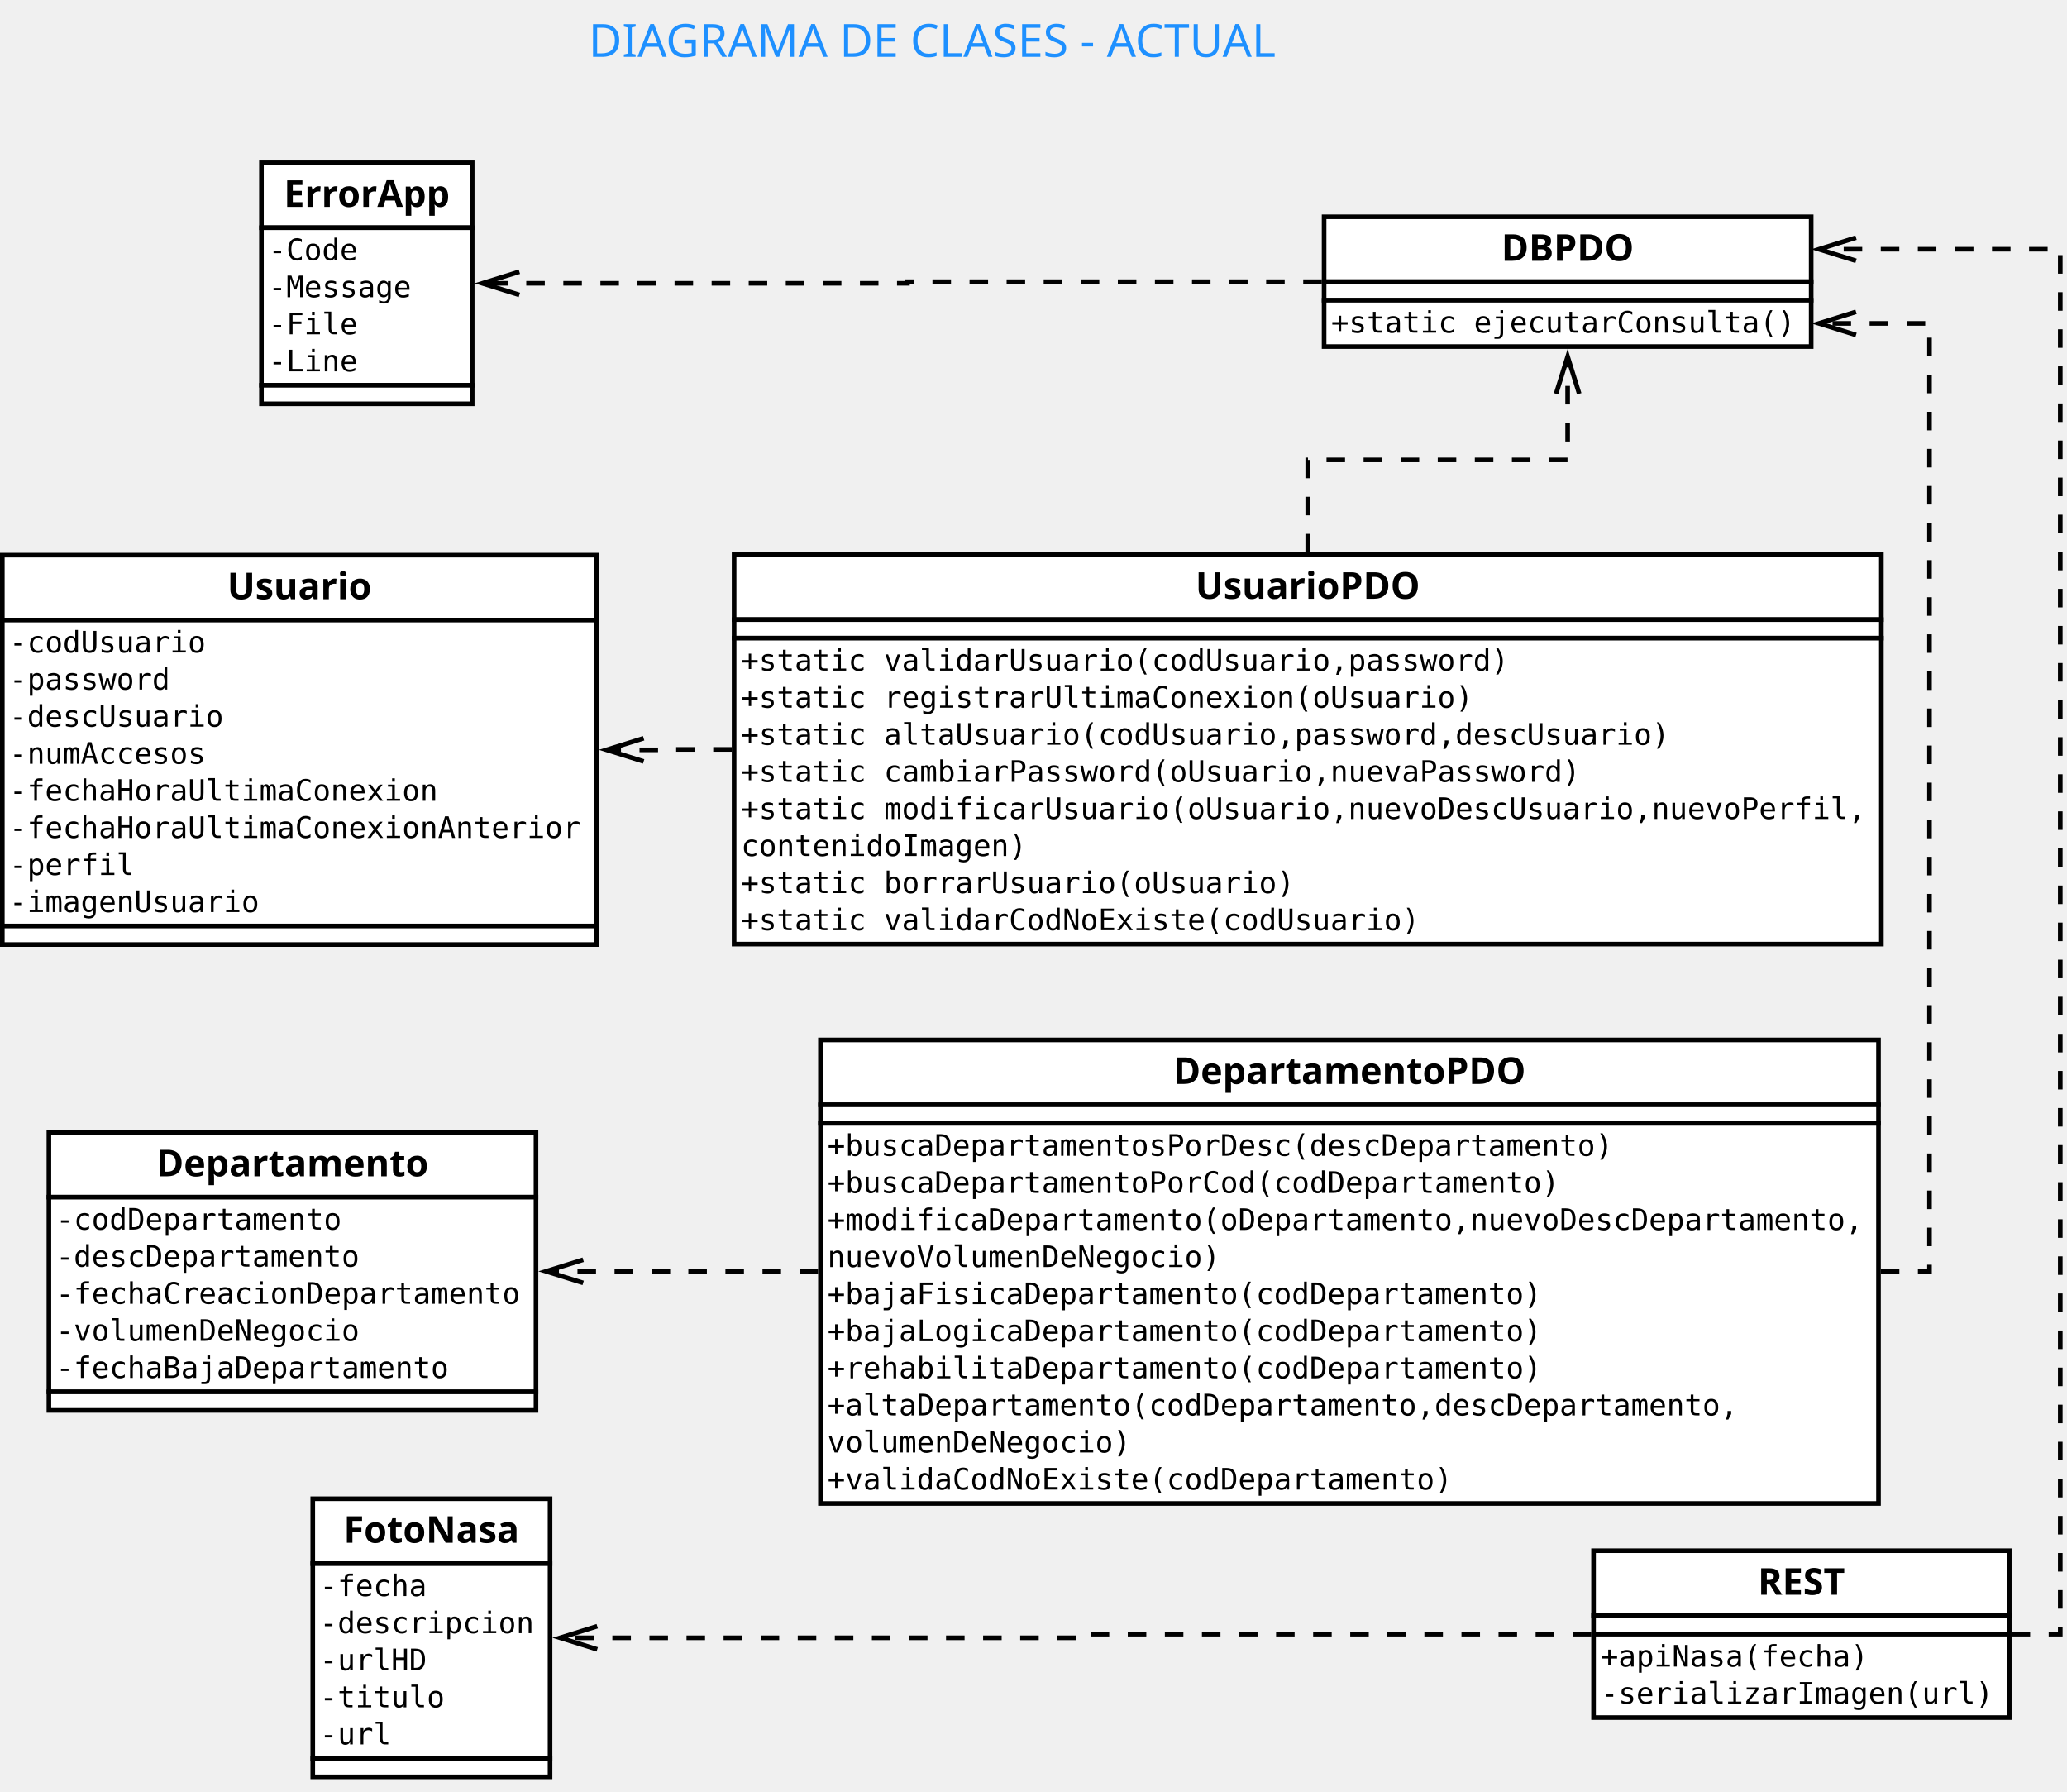
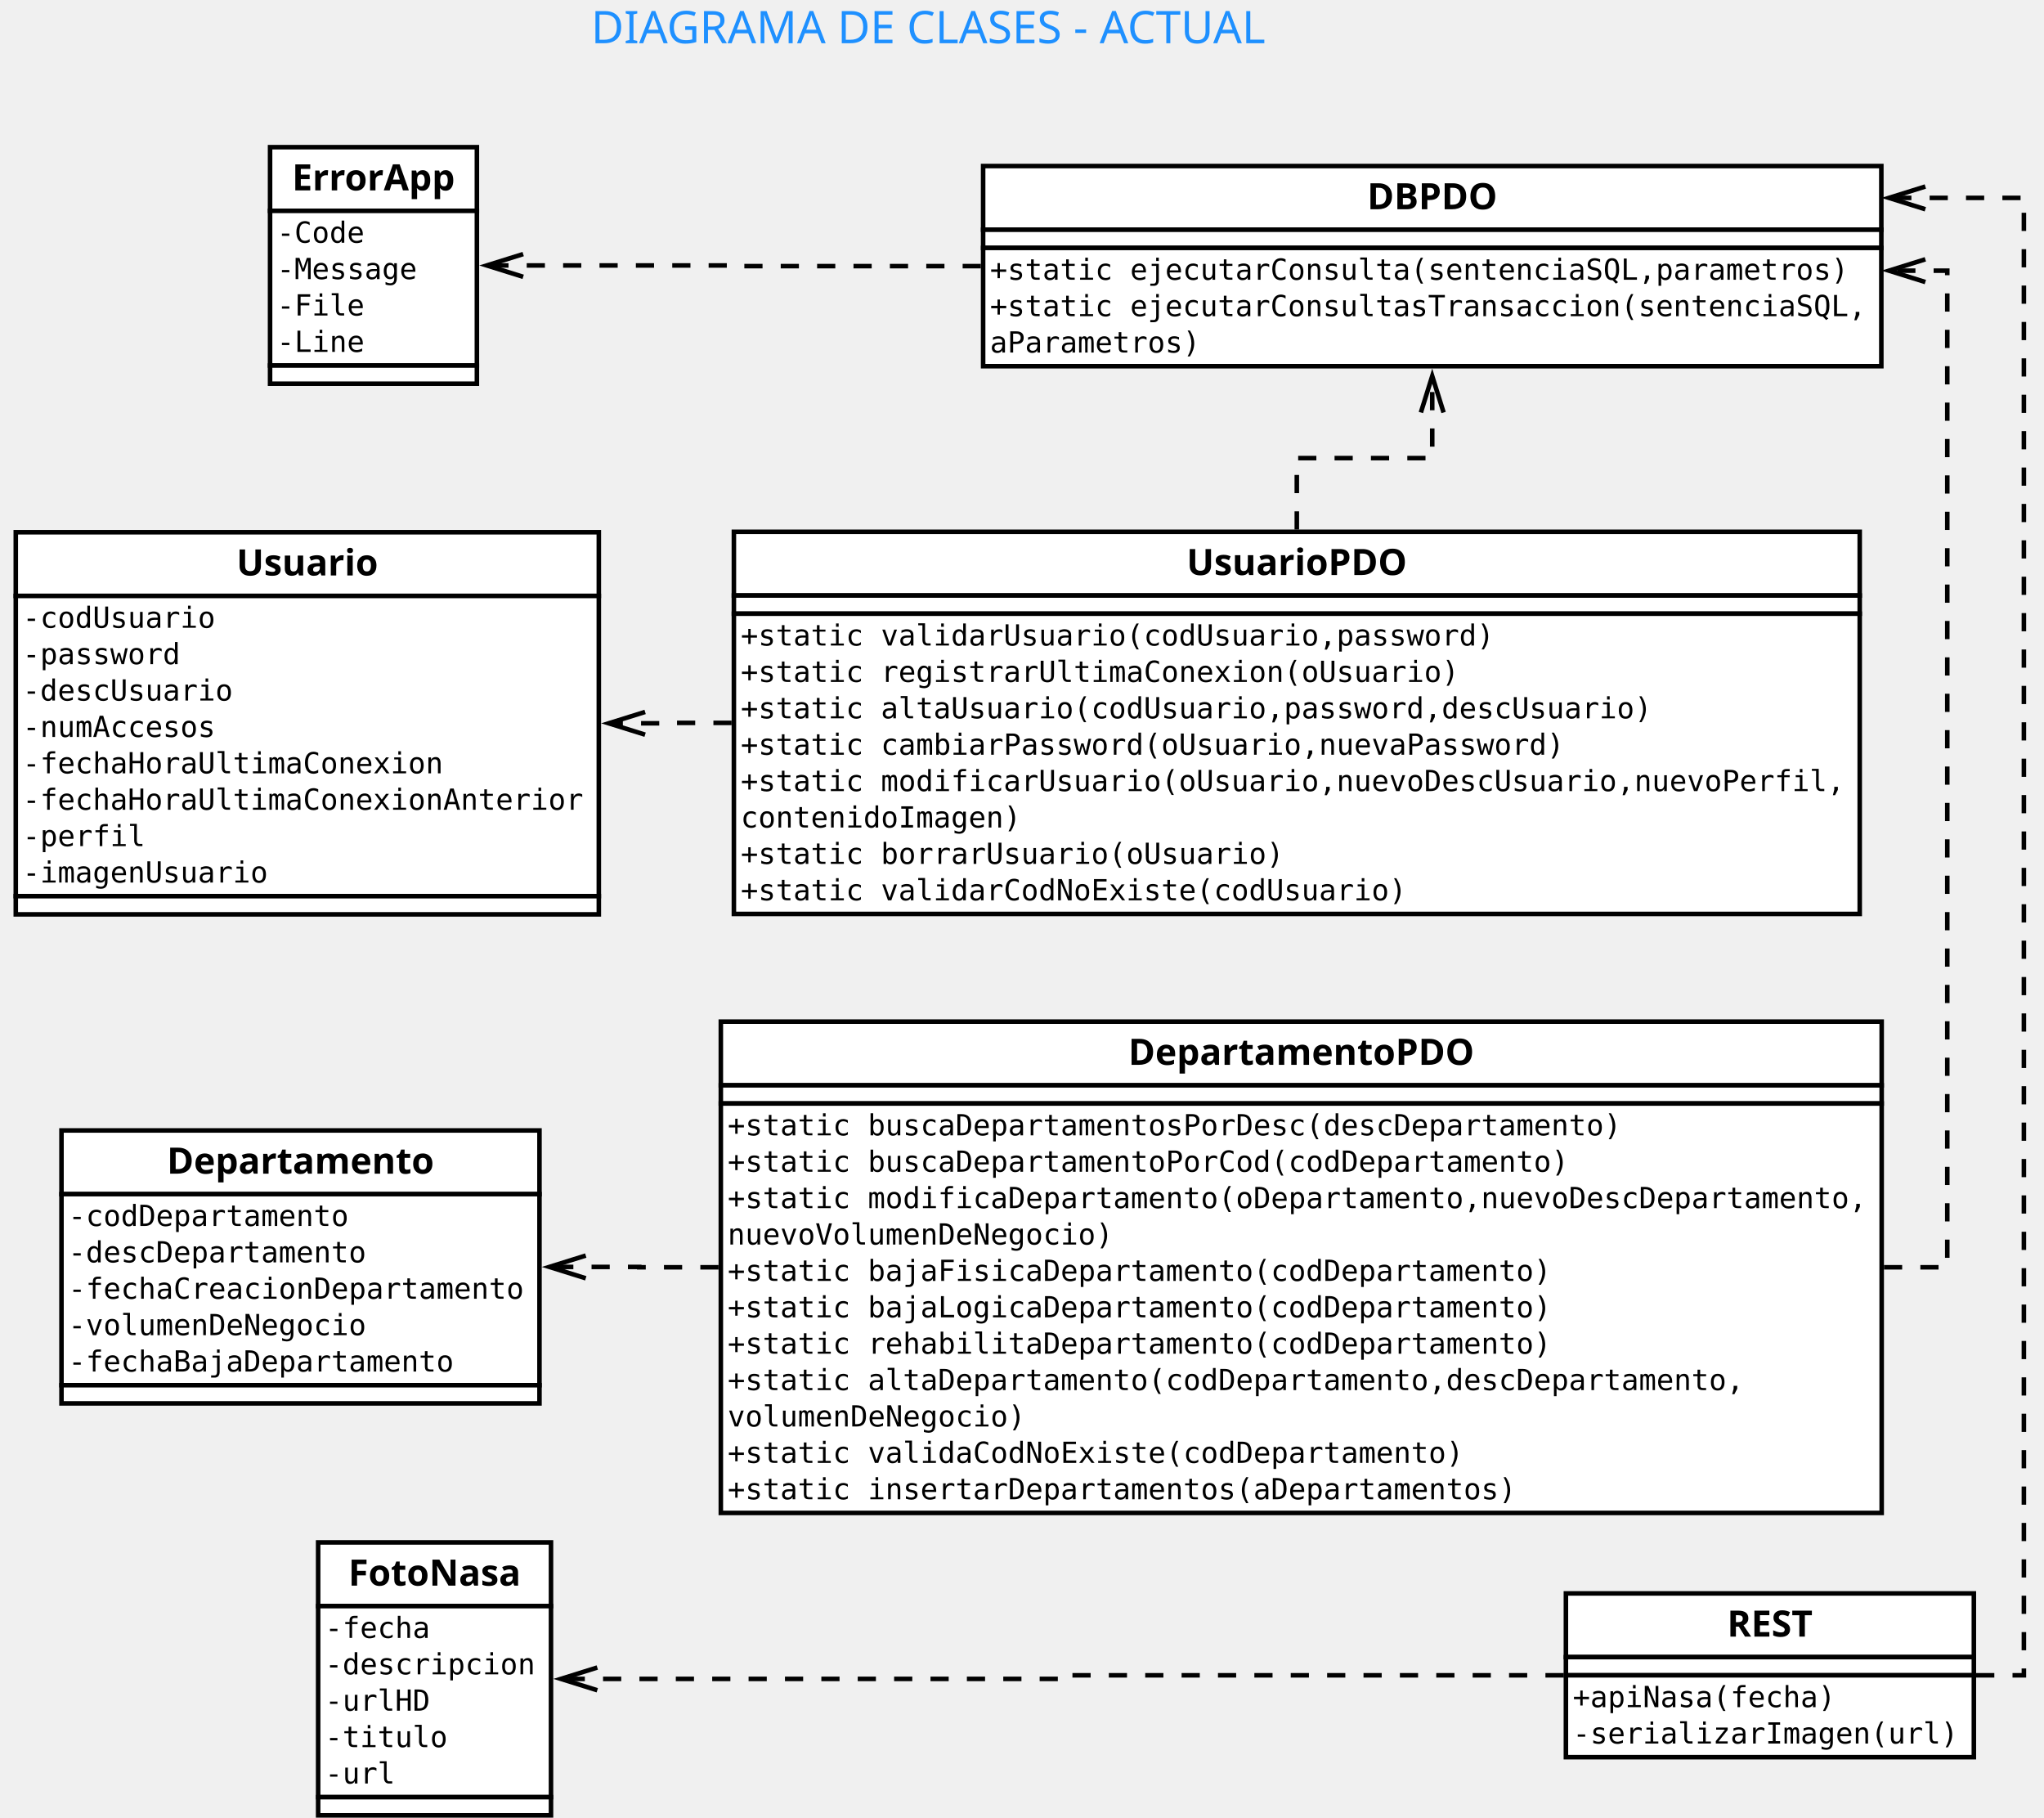
- <svg xmlns="http://www.w3.org/2000/svg" width="45cm" height="39cm" viewBox="62 0 892 762">
+ <svg xmlns="http://www.w3.org/2000/svg" width="45cm" height="40cm" viewBox="62 0 887 799">
  <g>
    <rect style="fill: #ffffff" x="378.798" y="233.812" width="495.1" height="28" />
    <rect style="fill: none; fill-opacity:0; stroke-width: 2; stroke: #000000" x="378.798" y="233.812" width="495.1" height="28" />
    <text font-size="16" style="fill: #000000;text-anchor:middle;font-family:sans-serif;font-style:normal;font-weight:700" x="626.348" y="252.812">UsuarioPDO</text>
    <rect style="fill: #ffffff" x="378.798" y="261.812" width="495.1" height="8" />
    <rect style="fill: none; fill-opacity:0; stroke-width: 2; stroke: #000000" x="378.798" y="261.812" width="495.1" height="8" />
    <rect style="fill: #ffffff" x="378.798" y="269.812" width="495.1" height="132" />
    <rect style="fill: none; fill-opacity:0; stroke-width: 2; stroke: #000000" x="378.798" y="269.812" width="495.1" height="132" />
    <text font-size="12.8" style="fill: #000000;text-anchor:start;font-family:monospace;font-style:normal;font-weight:normal" x="381.798" y="283.812">+static validarUsuario(codUsuario,password)</text>
    <text font-size="12.8" style="fill: #000000;text-anchor:start;font-family:monospace;font-style:normal;font-weight:normal" x="381.798" y="299.812">+static registrarUltimaConexion(oUsuario)</text>
    <text font-size="12.8" style="fill: #000000;text-anchor:start;font-family:monospace;font-style:normal;font-weight:normal" x="381.798" y="315.812">+static altaUsuario(codUsuario,password,descUsuario)</text>
    <text font-size="12.8" style="fill: #000000;text-anchor:start;font-family:monospace;font-style:normal;font-weight:normal" x="381.798" y="331.812">+static cambiarPassword(oUsuario,nuevaPassword)</text>
    <text font-size="12.8" style="fill: #000000;text-anchor:start;font-family:monospace;font-style:normal;font-weight:normal" x="381.798" y="347.812">+static modificarUsuario(oUsuario,nuevoDescUsuario,nuevoPerfil,</text>
    <text font-size="12.8" style="fill: #000000;text-anchor:start;font-family:monospace;font-style:normal;font-weight:normal" x="381.798" y="363.812">                         contenidoImagen)</text>
    <text font-size="12.8" style="fill: #000000;text-anchor:start;font-family:monospace;font-style:normal;font-weight:normal" x="381.798" y="379.812">+static borrarUsuario(oUsuario)</text>
    <text font-size="12.8" style="fill: #000000;text-anchor:start;font-family:monospace;font-style:normal;font-weight:normal" x="381.798" y="395.812">+static validarCodNoExiste(codUsuario)</text>
  </g>
  <g>
    <rect style="fill: #ffffff" x="63" y="234" width="256.4" height="28" />
    <rect style="fill: none; fill-opacity:0; stroke-width: 2; stroke: #000000" x="63" y="234" width="256.4" height="28" />
    <text font-size="16" style="fill: #000000;text-anchor:middle;font-family:sans-serif;font-style:normal;font-weight:700" x="191.2" y="253">Usuario</text>
    <rect style="fill: #ffffff" x="63" y="262" width="256.4" height="132" />
    <rect style="fill: none; fill-opacity:0; stroke-width: 2; stroke: #000000" x="63" y="262" width="256.4" height="132" />
    <text font-size="12.8" style="fill: #000000;text-anchor:start;font-family:monospace;font-style:normal;font-weight:normal" x="66" y="276">-codUsuario</text>
    <text font-size="12.8" style="fill: #000000;text-anchor:start;font-family:monospace;font-style:normal;font-weight:normal" x="66" y="292">-password</text>
    <text font-size="12.8" style="fill: #000000;text-anchor:start;font-family:monospace;font-style:normal;font-weight:normal" x="66" y="308">-descUsuario</text>
    <text font-size="12.8" style="fill: #000000;text-anchor:start;font-family:monospace;font-style:normal;font-weight:normal" x="66" y="324">-numAccesos</text>
    <text font-size="12.8" style="fill: #000000;text-anchor:start;font-family:monospace;font-style:normal;font-weight:normal" x="66" y="340">-fechaHoraUltimaConexion</text>
    <text font-size="12.8" style="fill: #000000;text-anchor:start;font-family:monospace;font-style:normal;font-weight:normal" x="66" y="356">-fechaHoraUltimaConexionAnterior</text>
    <text font-size="12.8" style="fill: #000000;text-anchor:start;font-family:monospace;font-style:normal;font-weight:normal" x="66" y="372">-perfil</text>
    <text font-size="12.8" style="fill: #000000;text-anchor:start;font-family:monospace;font-style:normal;font-weight:normal" x="66" y="388">-imagenUsuario</text>
    <rect style="fill: #ffffff" x="63" y="394" width="256.4" height="8" />
    <rect style="fill: none; fill-opacity:0; stroke-width: 2; stroke: #000000" x="63" y="394" width="256.4" height="8" />
  </g>
  <g>
    <rect style="fill: #ffffff" x="174.827" y="64.703" width="90.95" height="28" />
    <rect style="fill: none; fill-opacity:0; stroke-width: 2; stroke: #000000" x="174.827" y="64.703" width="90.95" height="28" />
    <text font-size="16" style="fill: #000000;text-anchor:middle;font-family:sans-serif;font-style:normal;font-weight:700" x="220.302" y="83.703">ErrorApp</text>
    <rect style="fill: #ffffff" x="174.827" y="92.703" width="90.95" height="68" />
    <rect style="fill: none; fill-opacity:0; stroke-width: 2; stroke: #000000" x="174.827" y="92.703" width="90.95" height="68" />
    <text font-size="12.8" style="fill: #000000;text-anchor:start;font-family:monospace;font-style:normal;font-weight:normal" x="177.827" y="106.703">-Code</text>
    <text font-size="12.8" style="fill: #000000;text-anchor:start;font-family:monospace;font-style:normal;font-weight:normal" x="177.827" y="122.703">-Message</text>
    <text font-size="12.8" style="fill: #000000;text-anchor:start;font-family:monospace;font-style:normal;font-weight:normal" x="177.827" y="138.703">-File</text>
    <text font-size="12.8" style="fill: #000000;text-anchor:start;font-family:monospace;font-style:normal;font-weight:normal" x="177.827" y="154.703">-Line</text>
    <rect style="fill: #ffffff" x="174.827" y="160.703" width="90.95" height="8" />
    <rect style="fill: none; fill-opacity:0; stroke-width: 2; stroke: #000000" x="174.827" y="160.703" width="90.95" height="8" />
  </g>
  <g>
-     <rect style="fill: #ffffff" x="633.404" y="88" width="210.2" height="28" />
-     <rect style="fill: none; fill-opacity:0; stroke-width: 2; stroke: #000000" x="633.404" y="88" width="210.2" height="28" />
-     <text font-size="16" style="fill: #000000;text-anchor:middle;font-family:sans-serif;font-style:normal;font-weight:700" x="738.504" y="107">DBPDO</text>
-     <rect style="fill: #ffffff" x="633.404" y="116" width="210.2" height="8" />
-     <rect style="fill: none; fill-opacity:0; stroke-width: 2; stroke: #000000" x="633.404" y="116" width="210.2" height="8" />
-     <rect style="fill: #ffffff" x="633.404" y="124" width="210.2" height="20" />
-     <rect style="fill: none; fill-opacity:0; stroke-width: 2; stroke: #000000" x="633.404" y="124" width="210.2" height="20" />
-     <text font-size="12.8" style="fill: #000000;text-anchor:start;font-family:monospace;font-style:normal;font-weight:normal" x="636.404" y="138">+static ejecutarConsulta()</text>
+     <rect style="fill: #ffffff" x="488.404" y="73" width="395" height="28" />
+     <rect style="fill: none; fill-opacity:0; stroke-width: 2; stroke: #000000" x="488.404" y="73" width="395" height="28" />
+     <text font-size="16" style="fill: #000000;text-anchor:middle;font-family:sans-serif;font-style:normal;font-weight:700" x="685.904" y="92">DBPDO</text>
+     <rect style="fill: #ffffff" x="488.404" y="101" width="395" height="8" />
+     <rect style="fill: none; fill-opacity:0; stroke-width: 2; stroke: #000000" x="488.404" y="101" width="395" height="8" />
+     <rect style="fill: #ffffff" x="488.404" y="109" width="395" height="52" />
+     <rect style="fill: none; fill-opacity:0; stroke-width: 2; stroke: #000000" x="488.404" y="109" width="395" height="52" />
+     <text font-size="12.8" style="fill: #000000;text-anchor:start;font-family:monospace;font-style:normal;font-weight:normal" x="491.404" y="123">+static ejecutarConsulta(sentenciaSQL,parametros)</text>
+     <text font-size="12.8" style="fill: #000000;text-anchor:start;font-family:monospace;font-style:normal;font-weight:normal" x="491.404" y="139">+static ejecutarConsultasTransaccion(sentenciaSQL,</text>
+     <text font-size="12.8" style="fill: #000000;text-anchor:start;font-family:monospace;font-style:normal;font-weight:normal" x="491.404" y="155">                                     aParametros)</text>
  </g>
  <g>
-     <polyline style="fill: none; fill-opacity:0; stroke-width: 2; stroke-dasharray: 8; stroke: #000000" points="626.348,232.807 626.348,192.907 738.504,192.907 738.504,151.712 " />
-     <polyline style="fill: none; fill-opacity:0; stroke-width: 2; stroke: #000000" points="743.504,164.36 738.504,148.36 733.504,164.36 " />
+     <polyline style="fill: none; fill-opacity:0; stroke-width: 2; stroke-dasharray: 8; stroke: #000000" points="626.348,232.807 626.348,201.406 685.904,201.406 685.904,168.711 " />
+     <polyline style="fill: none; fill-opacity:0; stroke-width: 2; stroke: #000000" points="690.904,181.358 685.904,165.358 680.904,181.358 " />
  </g>
  <g>
    <polyline style="fill: none; fill-opacity:0; stroke-width: 2; stroke-dasharray: 8; stroke: #000000" points="377.79,317.812 353.099,317.812 353.099,318 327.113,318 " />
    <polyline style="fill: none; fill-opacity:0; stroke-width: 2; stroke: #000000" points="339.76,313 323.76,318 339.76,323 " />
  </g>
  <g>
-     <polyline style="fill: none; fill-opacity:0; stroke-width: 2; stroke-dasharray: 8; stroke: #000000" points="632.398,116 453.59,116 453.59,116.703 273.488,116.703 " />
+     <polyline style="fill: none; fill-opacity:0; stroke-width: 2; stroke-dasharray: 8; stroke: #000000" points="487.398,117 381.091,117 381.091,116.703 273.488,116.703 " />
    <polyline style="fill: none; fill-opacity:0; stroke-width: 2; stroke: #000000" points="286.136,111.703 270.136,116.703 286.136,121.703 " />
  </g>
  <text font-size="19.756" style="fill: #1e90ff;text-anchor:start;font-family:sans-serif;font-style:normal;font-weight:normal" x="316" y="19">
    <tspan x="316" y="19">DIAGRAMA DE CLASES - ACTUAL</tspan>
  </text>
  <g>
-     <rect style="fill: #ffffff" x="83.102" y="483" width="210.2" height="28" />
-     <rect style="fill: none; fill-opacity:0; stroke-width: 2; stroke: #000000" x="83.102" y="483" width="210.2" height="28" />
-     <text font-size="16" style="fill: #000000;text-anchor:middle;font-family:sans-serif;font-style:normal;font-weight:700" x="188.202" y="502">Departamento</text>
-     <rect style="fill: #ffffff" x="83.102" y="511" width="210.2" height="84" />
-     <rect style="fill: none; fill-opacity:0; stroke-width: 2; stroke: #000000" x="83.102" y="511" width="210.2" height="84" />
-     <text font-size="12.8" style="fill: #000000;text-anchor:start;font-family:monospace;font-style:normal;font-weight:normal" x="86.102" y="525">-codDepartamento</text>
-     <text font-size="12.8" style="fill: #000000;text-anchor:start;font-family:monospace;font-style:normal;font-weight:normal" x="86.102" y="541">-descDepartamento</text>
-     <text font-size="12.8" style="fill: #000000;text-anchor:start;font-family:monospace;font-style:normal;font-weight:normal" x="86.102" y="557">-fechaCreacionDepartamento</text>
-     <text font-size="12.8" style="fill: #000000;text-anchor:start;font-family:monospace;font-style:normal;font-weight:normal" x="86.102" y="573">-volumenDeNegocio</text>
-     <text font-size="12.8" style="fill: #000000;text-anchor:start;font-family:monospace;font-style:normal;font-weight:normal" x="86.102" y="589">-fechaBajaDepartamento</text>
-     <rect style="fill: #ffffff" x="83.102" y="595" width="210.2" height="8" />
-     <rect style="fill: none; fill-opacity:0; stroke-width: 2; stroke: #000000" x="83.102" y="595" width="210.2" height="8" />
+     <rect style="fill: #ffffff" x="83.102" y="497" width="210.2" height="28" />
+     <rect style="fill: none; fill-opacity:0; stroke-width: 2; stroke: #000000" x="83.102" y="497" width="210.2" height="28" />
+     <text font-size="16" style="fill: #000000;text-anchor:middle;font-family:sans-serif;font-style:normal;font-weight:700" x="188.202" y="516">Departamento</text>
+     <rect style="fill: #ffffff" x="83.102" y="525" width="210.2" height="84" />
+     <rect style="fill: none; fill-opacity:0; stroke-width: 2; stroke: #000000" x="83.102" y="525" width="210.2" height="84" />
+     <text font-size="12.8" style="fill: #000000;text-anchor:start;font-family:monospace;font-style:normal;font-weight:normal" x="86.102" y="539">-codDepartamento</text>
+     <text font-size="12.8" style="fill: #000000;text-anchor:start;font-family:monospace;font-style:normal;font-weight:normal" x="86.102" y="555">-descDepartamento</text>
+     <text font-size="12.8" style="fill: #000000;text-anchor:start;font-family:monospace;font-style:normal;font-weight:normal" x="86.102" y="571">-fechaCreacionDepartamento</text>
+     <text font-size="12.8" style="fill: #000000;text-anchor:start;font-family:monospace;font-style:normal;font-weight:normal" x="86.102" y="587">-volumenDeNegocio</text>
+     <text font-size="12.8" style="fill: #000000;text-anchor:start;font-family:monospace;font-style:normal;font-weight:normal" x="86.102" y="603">-fechaBajaDepartamento</text>
+     <rect style="fill: #ffffff" x="83.102" y="609" width="210.2" height="8" />
+     <rect style="fill: none; fill-opacity:0; stroke-width: 2; stroke: #000000" x="83.102" y="609" width="210.2" height="8" />
  </g>
  <g>
-     <rect style="fill: #ffffff" x="416.056" y="443.156" width="456.6" height="28" />
-     <rect style="fill: none; fill-opacity:0; stroke-width: 2; stroke: #000000" x="416.056" y="443.156" width="456.6" height="28" />
-     <text font-size="16" style="fill: #000000;text-anchor:middle;font-family:sans-serif;font-style:normal;font-weight:700" x="644.356" y="462.156">DepartamentoPDO</text>
-     <rect style="fill: #ffffff" x="416.056" y="471.156" width="456.6" height="8" />
-     <rect style="fill: none; fill-opacity:0; stroke-width: 2; stroke: #000000" x="416.056" y="471.156" width="456.6" height="8" />
-     <rect style="fill: #ffffff" x="416.056" y="479.156" width="456.6" height="164" />
-     <rect style="fill: none; fill-opacity:0; stroke-width: 2; stroke: #000000" x="416.056" y="479.156" width="456.6" height="164" />
-     <text font-size="12.8" style="fill: #000000;text-anchor:start;font-family:monospace;font-style:normal;font-weight:normal" x="419.056" y="493.156">+buscaDepartamentosPorDesc(descDepartamento)</text>
-     <text font-size="12.8" style="fill: #000000;text-anchor:start;font-family:monospace;font-style:normal;font-weight:normal" x="419.056" y="509.156">+buscaDepartamentoPorCod(codDepartamento)</text>
-     <text font-size="12.8" style="fill: #000000;text-anchor:start;font-family:monospace;font-style:normal;font-weight:normal" x="419.056" y="525.156">+modificaDepartamento(oDepartamento,nuevoDescDepartamento,</text>
-     <text font-size="12.8" style="fill: #000000;text-anchor:start;font-family:monospace;font-style:normal;font-weight:normal" x="419.056" y="541.156">                      nuevoVolumenDeNegocio)</text>
-     <text font-size="12.8" style="fill: #000000;text-anchor:start;font-family:monospace;font-style:normal;font-weight:normal" x="419.056" y="557.156">+bajaFisicaDepartamento(codDepartamento)</text>
-     <text font-size="12.8" style="fill: #000000;text-anchor:start;font-family:monospace;font-style:normal;font-weight:normal" x="419.056" y="573.156">+bajaLogicaDepartamento(codDepartamento)</text>
-     <text font-size="12.8" style="fill: #000000;text-anchor:start;font-family:monospace;font-style:normal;font-weight:normal" x="419.056" y="589.156">+rehabilitaDepartamento(codDepartamento)</text>
-     <text font-size="12.8" style="fill: #000000;text-anchor:start;font-family:monospace;font-style:normal;font-weight:normal" x="419.056" y="605.156">+altaDepartamento(codDepartamento,descDepartamento,</text>
-     <text font-size="12.8" style="fill: #000000;text-anchor:start;font-family:monospace;font-style:normal;font-weight:normal" x="419.056" y="621.156">                  volumenDeNegocio)</text>
-     <text font-size="12.8" style="fill: #000000;text-anchor:start;font-family:monospace;font-style:normal;font-weight:normal" x="419.056" y="637.156">+validaCodNoExiste(codDepartamento)</text>
+     <rect style="fill: #ffffff" x="373.056" y="449.156" width="510.5" height="28" />
+     <rect style="fill: none; fill-opacity:0; stroke-width: 2; stroke: #000000" x="373.056" y="449.156" width="510.5" height="28" />
+     <text font-size="16" style="fill: #000000;text-anchor:middle;font-family:sans-serif;font-style:normal;font-weight:700" x="628.306" y="468.156">DepartamentoPDO</text>
+     <rect style="fill: #ffffff" x="373.056" y="477.156" width="510.5" height="8" />
+     <rect style="fill: none; fill-opacity:0; stroke-width: 2; stroke: #000000" x="373.056" y="477.156" width="510.5" height="8" />
+     <rect style="fill: #ffffff" x="373.056" y="485.156" width="510.5" height="180" />
+     <rect style="fill: none; fill-opacity:0; stroke-width: 2; stroke: #000000" x="373.056" y="485.156" width="510.5" height="180" />
+     <text font-size="12.8" style="fill: #000000;text-anchor:start;font-family:monospace;font-style:normal;font-weight:normal" x="376.056" y="499.156">+static buscaDepartamentosPorDesc(descDepartamento)</text>
+     <text font-size="12.8" style="fill: #000000;text-anchor:start;font-family:monospace;font-style:normal;font-weight:normal" x="376.056" y="515.156">+static buscaDepartamentoPorCod(codDepartamento)</text>
+     <text font-size="12.8" style="fill: #000000;text-anchor:start;font-family:monospace;font-style:normal;font-weight:normal" x="376.056" y="531.156">+static modificaDepartamento(oDepartamento,nuevoDescDepartamento,</text>
+     <text font-size="12.8" style="fill: #000000;text-anchor:start;font-family:monospace;font-style:normal;font-weight:normal" x="376.056" y="547.156">                             nuevoVolumenDeNegocio)</text>
+     <text font-size="12.8" style="fill: #000000;text-anchor:start;font-family:monospace;font-style:normal;font-weight:normal" x="376.056" y="563.156">+static bajaFisicaDepartamento(codDepartamento)</text>
+     <text font-size="12.8" style="fill: #000000;text-anchor:start;font-family:monospace;font-style:normal;font-weight:normal" x="376.056" y="579.156">+static bajaLogicaDepartamento(codDepartamento)</text>
+     <text font-size="12.8" style="fill: #000000;text-anchor:start;font-family:monospace;font-style:normal;font-weight:normal" x="376.056" y="595.156">+static rehabilitaDepartamento(codDepartamento)</text>
+     <text font-size="12.8" style="fill: #000000;text-anchor:start;font-family:monospace;font-style:normal;font-weight:normal" x="376.056" y="611.156">+static altaDepartamento(codDepartamento,descDepartamento,</text>
+     <text font-size="12.8" style="fill: #000000;text-anchor:start;font-family:monospace;font-style:normal;font-weight:normal" x="376.056" y="627.156">                         volumenDeNegocio)</text>
+     <text font-size="12.8" style="fill: #000000;text-anchor:start;font-family:monospace;font-style:normal;font-weight:normal" x="376.056" y="643.156">+static validaCodNoExiste(codDepartamento)</text>
+     <text font-size="12.8" style="fill: #000000;text-anchor:start;font-family:monospace;font-style:normal;font-weight:normal" x="376.056" y="659.156">+static insertarDepartamentos(aDepartamentos)</text>
  </g>
  <g>
-     <polyline style="fill: none; fill-opacity:0; stroke-width: 2; stroke-dasharray: 8; stroke: #000000" points="415.049,543.156 358.679,543.156 358.679,543 301.014,543 " />
-     <polyline style="fill: none; fill-opacity:0; stroke-width: 2; stroke: #000000" points="313.661,538 297.661,543 313.661,548 " />
+     <polyline style="fill: none; fill-opacity:0; stroke-width: 2; stroke-dasharray: 8; stroke: #000000" points="372.048,557.156 337.178,557.156 337.178,557 301.014,557 " />
+     <polyline style="fill: none; fill-opacity:0; stroke-width: 2; stroke: #000000" points="313.661,552 297.661,557 313.661,562 " />
  </g>
  <g>
-     <polyline style="fill: none; fill-opacity:0; stroke-width: 2; stroke-dasharray: 8; stroke: #000000" points="873.663,543.156 894.663,543.156 894.663,134 850.309,134 " />
-     <polyline style="fill: none; fill-opacity:0; stroke-width: 2; stroke: #000000" points="862.957,129 846.957,134 862.957,139 " />
+     <polyline style="fill: none; fill-opacity:0; stroke-width: 2; stroke-dasharray: 8; stroke: #000000" points="884.564,557.156 912.404,557.156 912.404,119 890.109,119 " />
+     <polyline style="fill: none; fill-opacity:0; stroke-width: 2; stroke: #000000" points="902.757,114 886.757,119 902.757,124 " />
  </g>
  <g>
-     <rect style="fill: #ffffff" x="196.97" y="641.12" width="102.4" height="28" />
-     <rect style="fill: none; fill-opacity:0; stroke-width: 2; stroke: #000000" x="196.97" y="641.12" width="102.4" height="28" />
-     <text font-size="16" style="fill: #000000;text-anchor:middle;font-family:sans-serif;font-style:normal;font-weight:700" x="248.17" y="660.12">FotoNasa</text>
-     <rect style="fill: #ffffff" x="196.97" y="669.12" width="102.4" height="84" />
-     <rect style="fill: none; fill-opacity:0; stroke-width: 2; stroke: #000000" x="196.97" y="669.12" width="102.4" height="84" />
-     <text font-size="12.8" style="fill: #000000;text-anchor:start;font-family:monospace;font-style:normal;font-weight:normal" x="199.97" y="683.12">-fecha</text>
-     <text font-size="12.8" style="fill: #000000;text-anchor:start;font-family:monospace;font-style:normal;font-weight:normal" x="199.97" y="699.12">-descripcion</text>
-     <text font-size="12.8" style="fill: #000000;text-anchor:start;font-family:monospace;font-style:normal;font-weight:normal" x="199.97" y="715.12">-urlHD</text>
-     <text font-size="12.8" style="fill: #000000;text-anchor:start;font-family:monospace;font-style:normal;font-weight:normal" x="199.97" y="731.12">-titulo</text>
-     <text font-size="12.8" style="fill: #000000;text-anchor:start;font-family:monospace;font-style:normal;font-weight:normal" x="199.97" y="747.12">-url</text>
-     <rect style="fill: #ffffff" x="196.97" y="753.12" width="102.4" height="8" />
-     <rect style="fill: none; fill-opacity:0; stroke-width: 2; stroke: #000000" x="196.97" y="753.12" width="102.4" height="8" />
+     <rect style="fill: #ffffff" x="195.97" y="678.12" width="102.4" height="28" />
+     <rect style="fill: none; fill-opacity:0; stroke-width: 2; stroke: #000000" x="195.97" y="678.12" width="102.4" height="28" />
+     <text font-size="16" style="fill: #000000;text-anchor:middle;font-family:sans-serif;font-style:normal;font-weight:700" x="247.17" y="697.12">FotoNasa</text>
+     <rect style="fill: #ffffff" x="195.97" y="706.12" width="102.4" height="84" />
+     <rect style="fill: none; fill-opacity:0; stroke-width: 2; stroke: #000000" x="195.97" y="706.12" width="102.4" height="84" />
+     <text font-size="12.8" style="fill: #000000;text-anchor:start;font-family:monospace;font-style:normal;font-weight:normal" x="198.97" y="720.12">-fecha</text>
+     <text font-size="12.8" style="fill: #000000;text-anchor:start;font-family:monospace;font-style:normal;font-weight:normal" x="198.97" y="736.12">-descripcion</text>
+     <text font-size="12.8" style="fill: #000000;text-anchor:start;font-family:monospace;font-style:normal;font-weight:normal" x="198.97" y="752.12">-urlHD</text>
+     <text font-size="12.8" style="fill: #000000;text-anchor:start;font-family:monospace;font-style:normal;font-weight:normal" x="198.97" y="768.12">-titulo</text>
+     <text font-size="12.8" style="fill: #000000;text-anchor:start;font-family:monospace;font-style:normal;font-weight:normal" x="198.97" y="784.12">-url</text>
+     <rect style="fill: #ffffff" x="195.97" y="790.12" width="102.4" height="8" />
+     <rect style="fill: none; fill-opacity:0; stroke-width: 2; stroke: #000000" x="195.97" y="790.12" width="102.4" height="8" />
  </g>
  <g>
-     <rect style="fill: #ffffff" x="749.688" y="663.542" width="179.4" height="28" />
-     <rect style="fill: none; fill-opacity:0; stroke-width: 2; stroke: #000000" x="749.688" y="663.542" width="179.4" height="28" />
-     <text font-size="16" style="fill: #000000;text-anchor:middle;font-family:sans-serif;font-style:normal;font-weight:700" x="839.388" y="682.542">REST</text>
-     <rect style="fill: #ffffff" x="749.688" y="691.542" width="179.4" height="8" />
-     <rect style="fill: none; fill-opacity:0; stroke-width: 2; stroke: #000000" x="749.688" y="691.542" width="179.4" height="8" />
-     <rect style="fill: #ffffff" x="749.688" y="699.542" width="179.4" height="36" />
-     <rect style="fill: none; fill-opacity:0; stroke-width: 2; stroke: #000000" x="749.688" y="699.542" width="179.4" height="36" />
-     <text font-size="12.8" style="fill: #000000;text-anchor:start;font-family:monospace;font-style:normal;font-weight:normal" x="752.688" y="713.542">+apiNasa(fecha)</text>
-     <text font-size="12.8" style="fill: #000000;text-anchor:start;font-family:monospace;font-style:normal;font-weight:normal" x="752.688" y="729.542">-serializarImagen(url)</text>
+     <rect style="fill: #ffffff" x="744.688" y="700.542" width="179.4" height="28" />
+     <rect style="fill: none; fill-opacity:0; stroke-width: 2; stroke: #000000" x="744.688" y="700.542" width="179.4" height="28" />
+     <text font-size="16" style="fill: #000000;text-anchor:middle;font-family:sans-serif;font-style:normal;font-weight:700" x="834.388" y="719.542">REST</text>
+     <rect style="fill: #ffffff" x="744.688" y="728.542" width="179.4" height="8" />
+     <rect style="fill: none; fill-opacity:0; stroke-width: 2; stroke: #000000" x="744.688" y="728.542" width="179.4" height="8" />
+     <rect style="fill: #ffffff" x="744.688" y="736.542" width="179.4" height="36" />
+     <rect style="fill: none; fill-opacity:0; stroke-width: 2; stroke: #000000" x="744.688" y="736.542" width="179.4" height="36" />
+     <text font-size="12.8" style="fill: #000000;text-anchor:start;font-family:monospace;font-style:normal;font-weight:normal" x="747.688" y="750.542">+apiNasa(fecha)</text>
+     <text font-size="12.8" style="fill: #000000;text-anchor:start;font-family:monospace;font-style:normal;font-weight:normal" x="747.688" y="766.542">-serializarImagen(url)</text>
  </g>
  <g>
-     <polyline style="fill: none; fill-opacity:0; stroke-width: 2; stroke-dasharray: 8; stroke: #000000" points="748.682,699.542 528.529,699.542 528.529,701.12 307.082,701.12 " />
-     <polyline style="fill: none; fill-opacity:0; stroke-width: 2; stroke: #000000" points="319.729,696.12 303.729,701.12 319.729,706.12 " />
+     <polyline style="fill: none; fill-opacity:0; stroke-width: 2; stroke-dasharray: 8; stroke: #000000" points="743.682,736.542 525.529,736.542 525.529,738.12 306.082,738.12 " />
+     <polyline style="fill: none; fill-opacity:0; stroke-width: 2; stroke: #000000" points="318.729,733.12 302.729,738.12 318.729,743.12 " />
  </g>
  <g>
-     <polyline style="fill: none; fill-opacity:0; stroke-width: 2; stroke-dasharray: 8; stroke: #000000" points="930.094,699.542 951.094,699.542 951.094,102 850.309,102 " />
-     <polyline style="fill: none; fill-opacity:0; stroke-width: 2; stroke: #000000" points="862.957,97 846.957,102 862.957,107 " />
+     <polyline style="fill: none; fill-opacity:0; stroke-width: 2; stroke-dasharray: 8; stroke: #000000" points="925.094,736.542 946.094,736.542 946.094,87 890.109,87 " />
+     <polyline style="fill: none; fill-opacity:0; stroke-width: 2; stroke: #000000" points="902.757,82 886.757,87 902.757,92 " />
  </g>
</svg>
